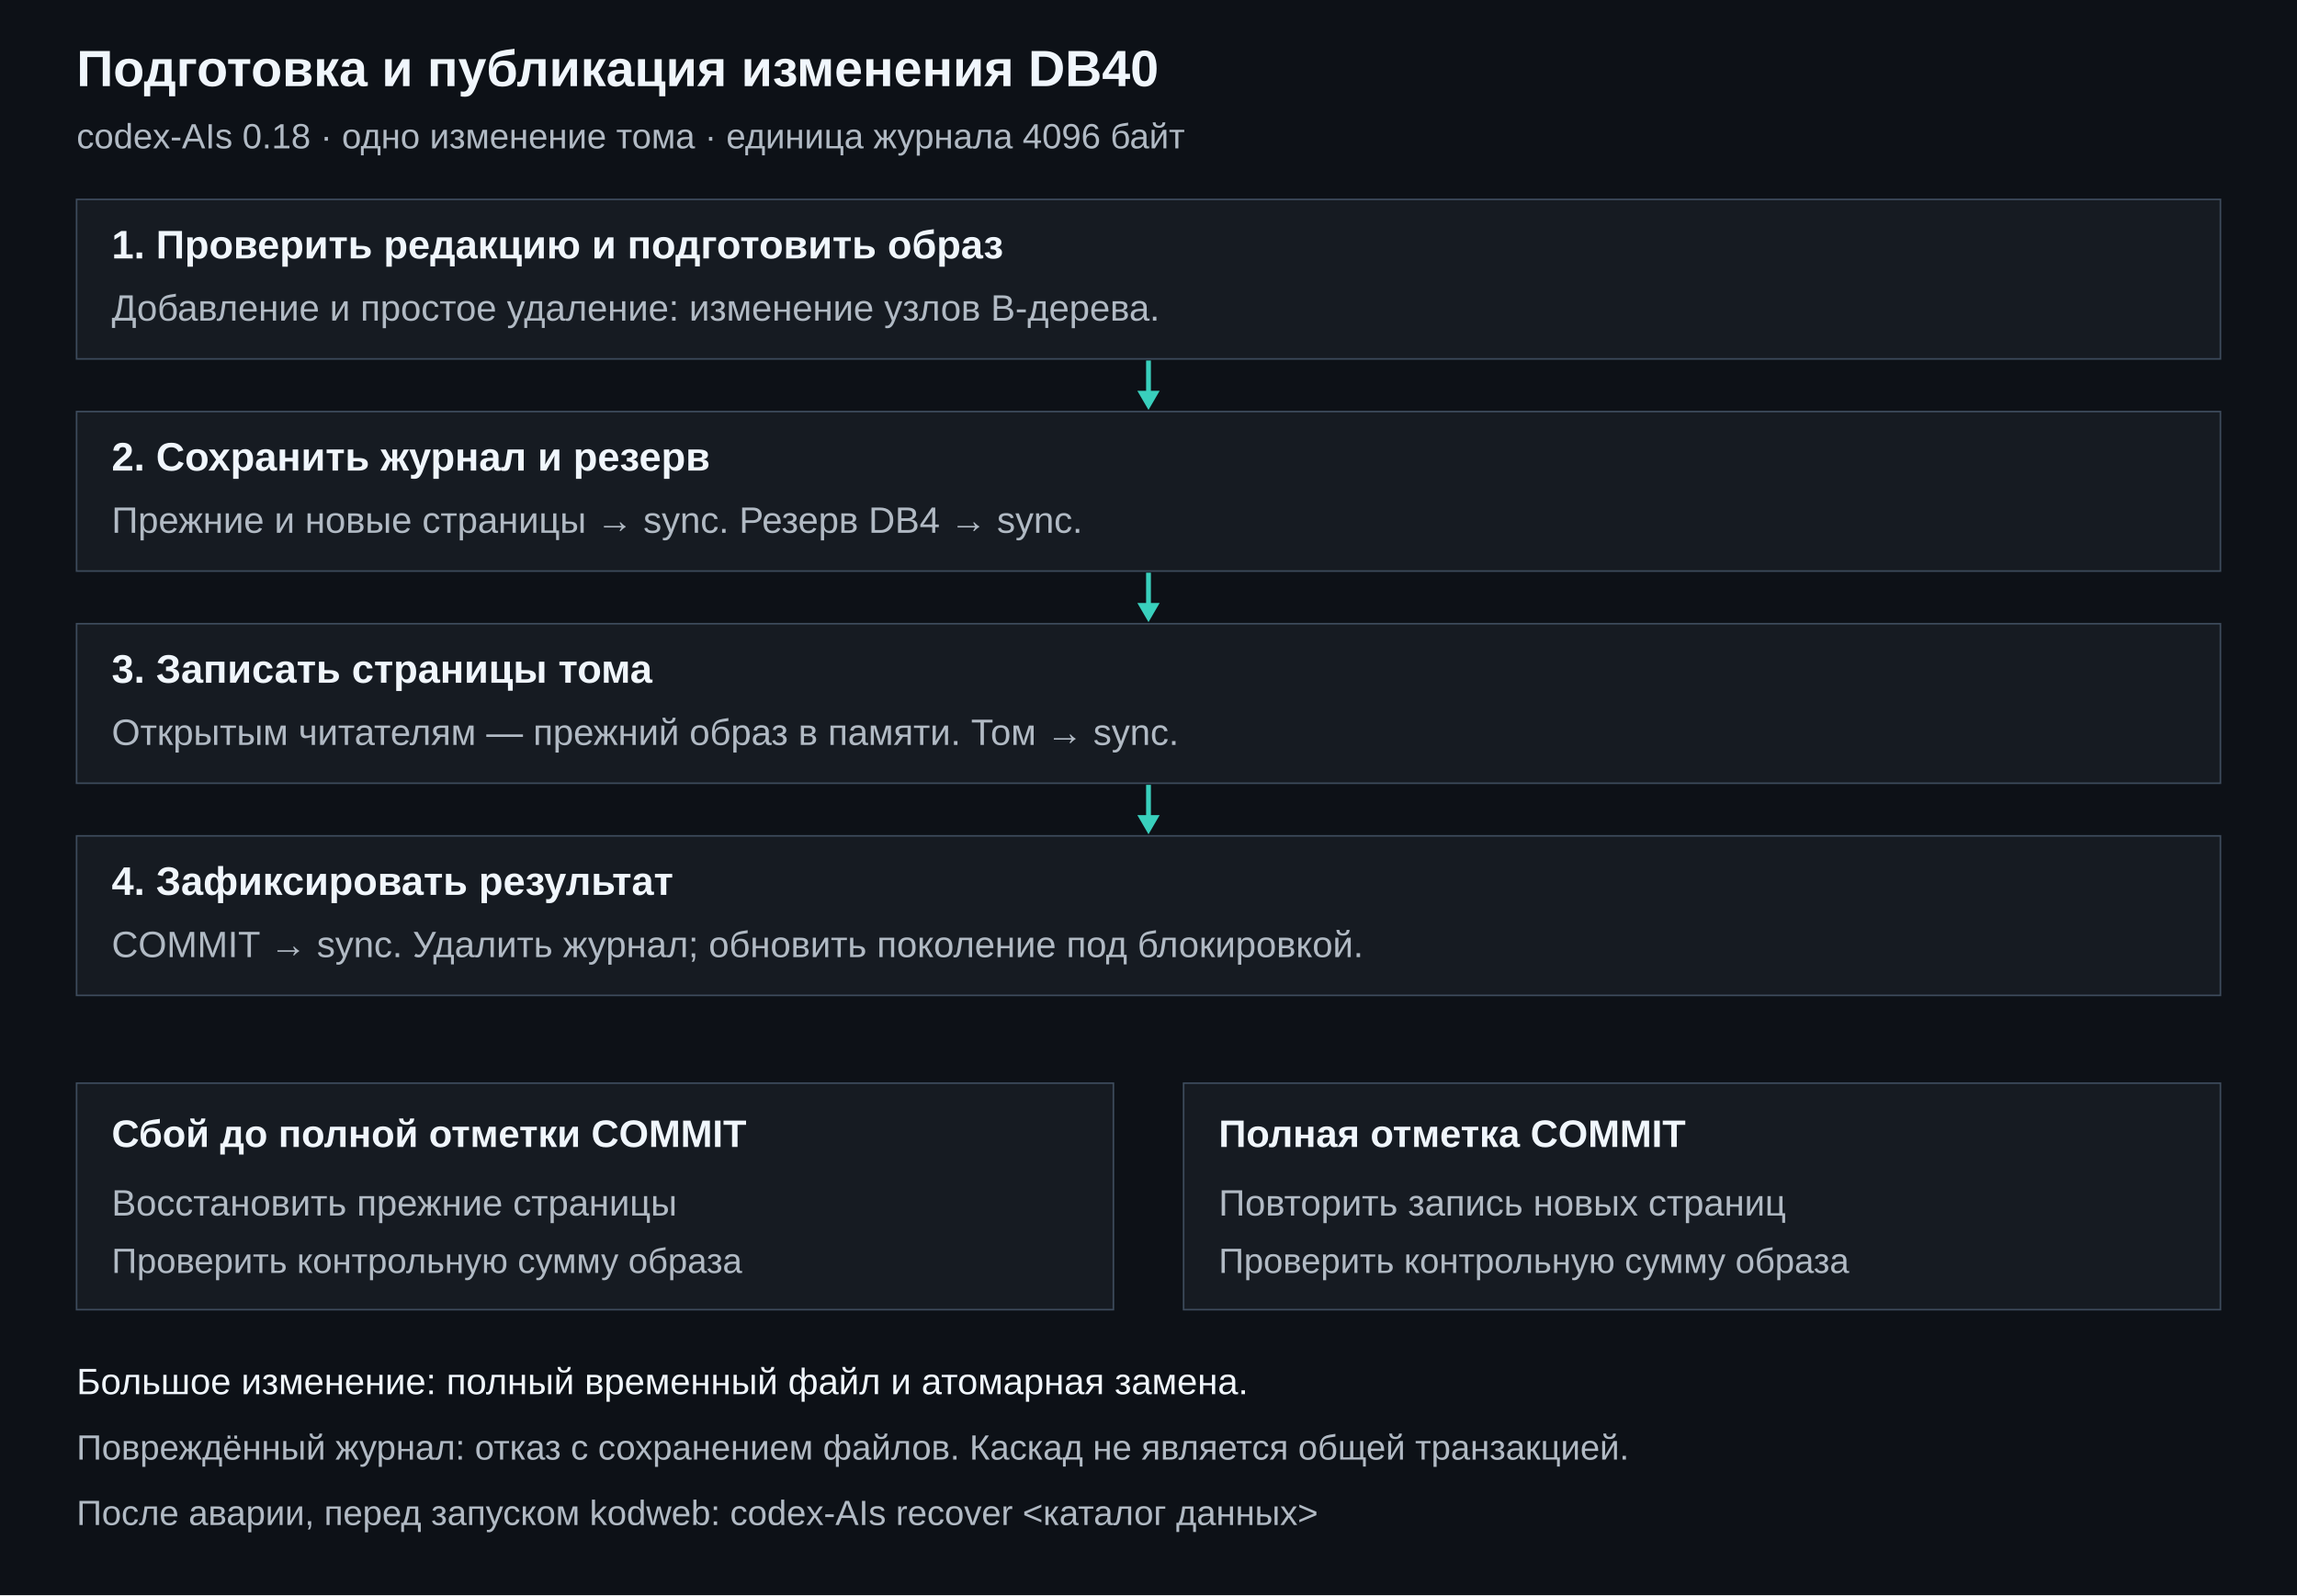
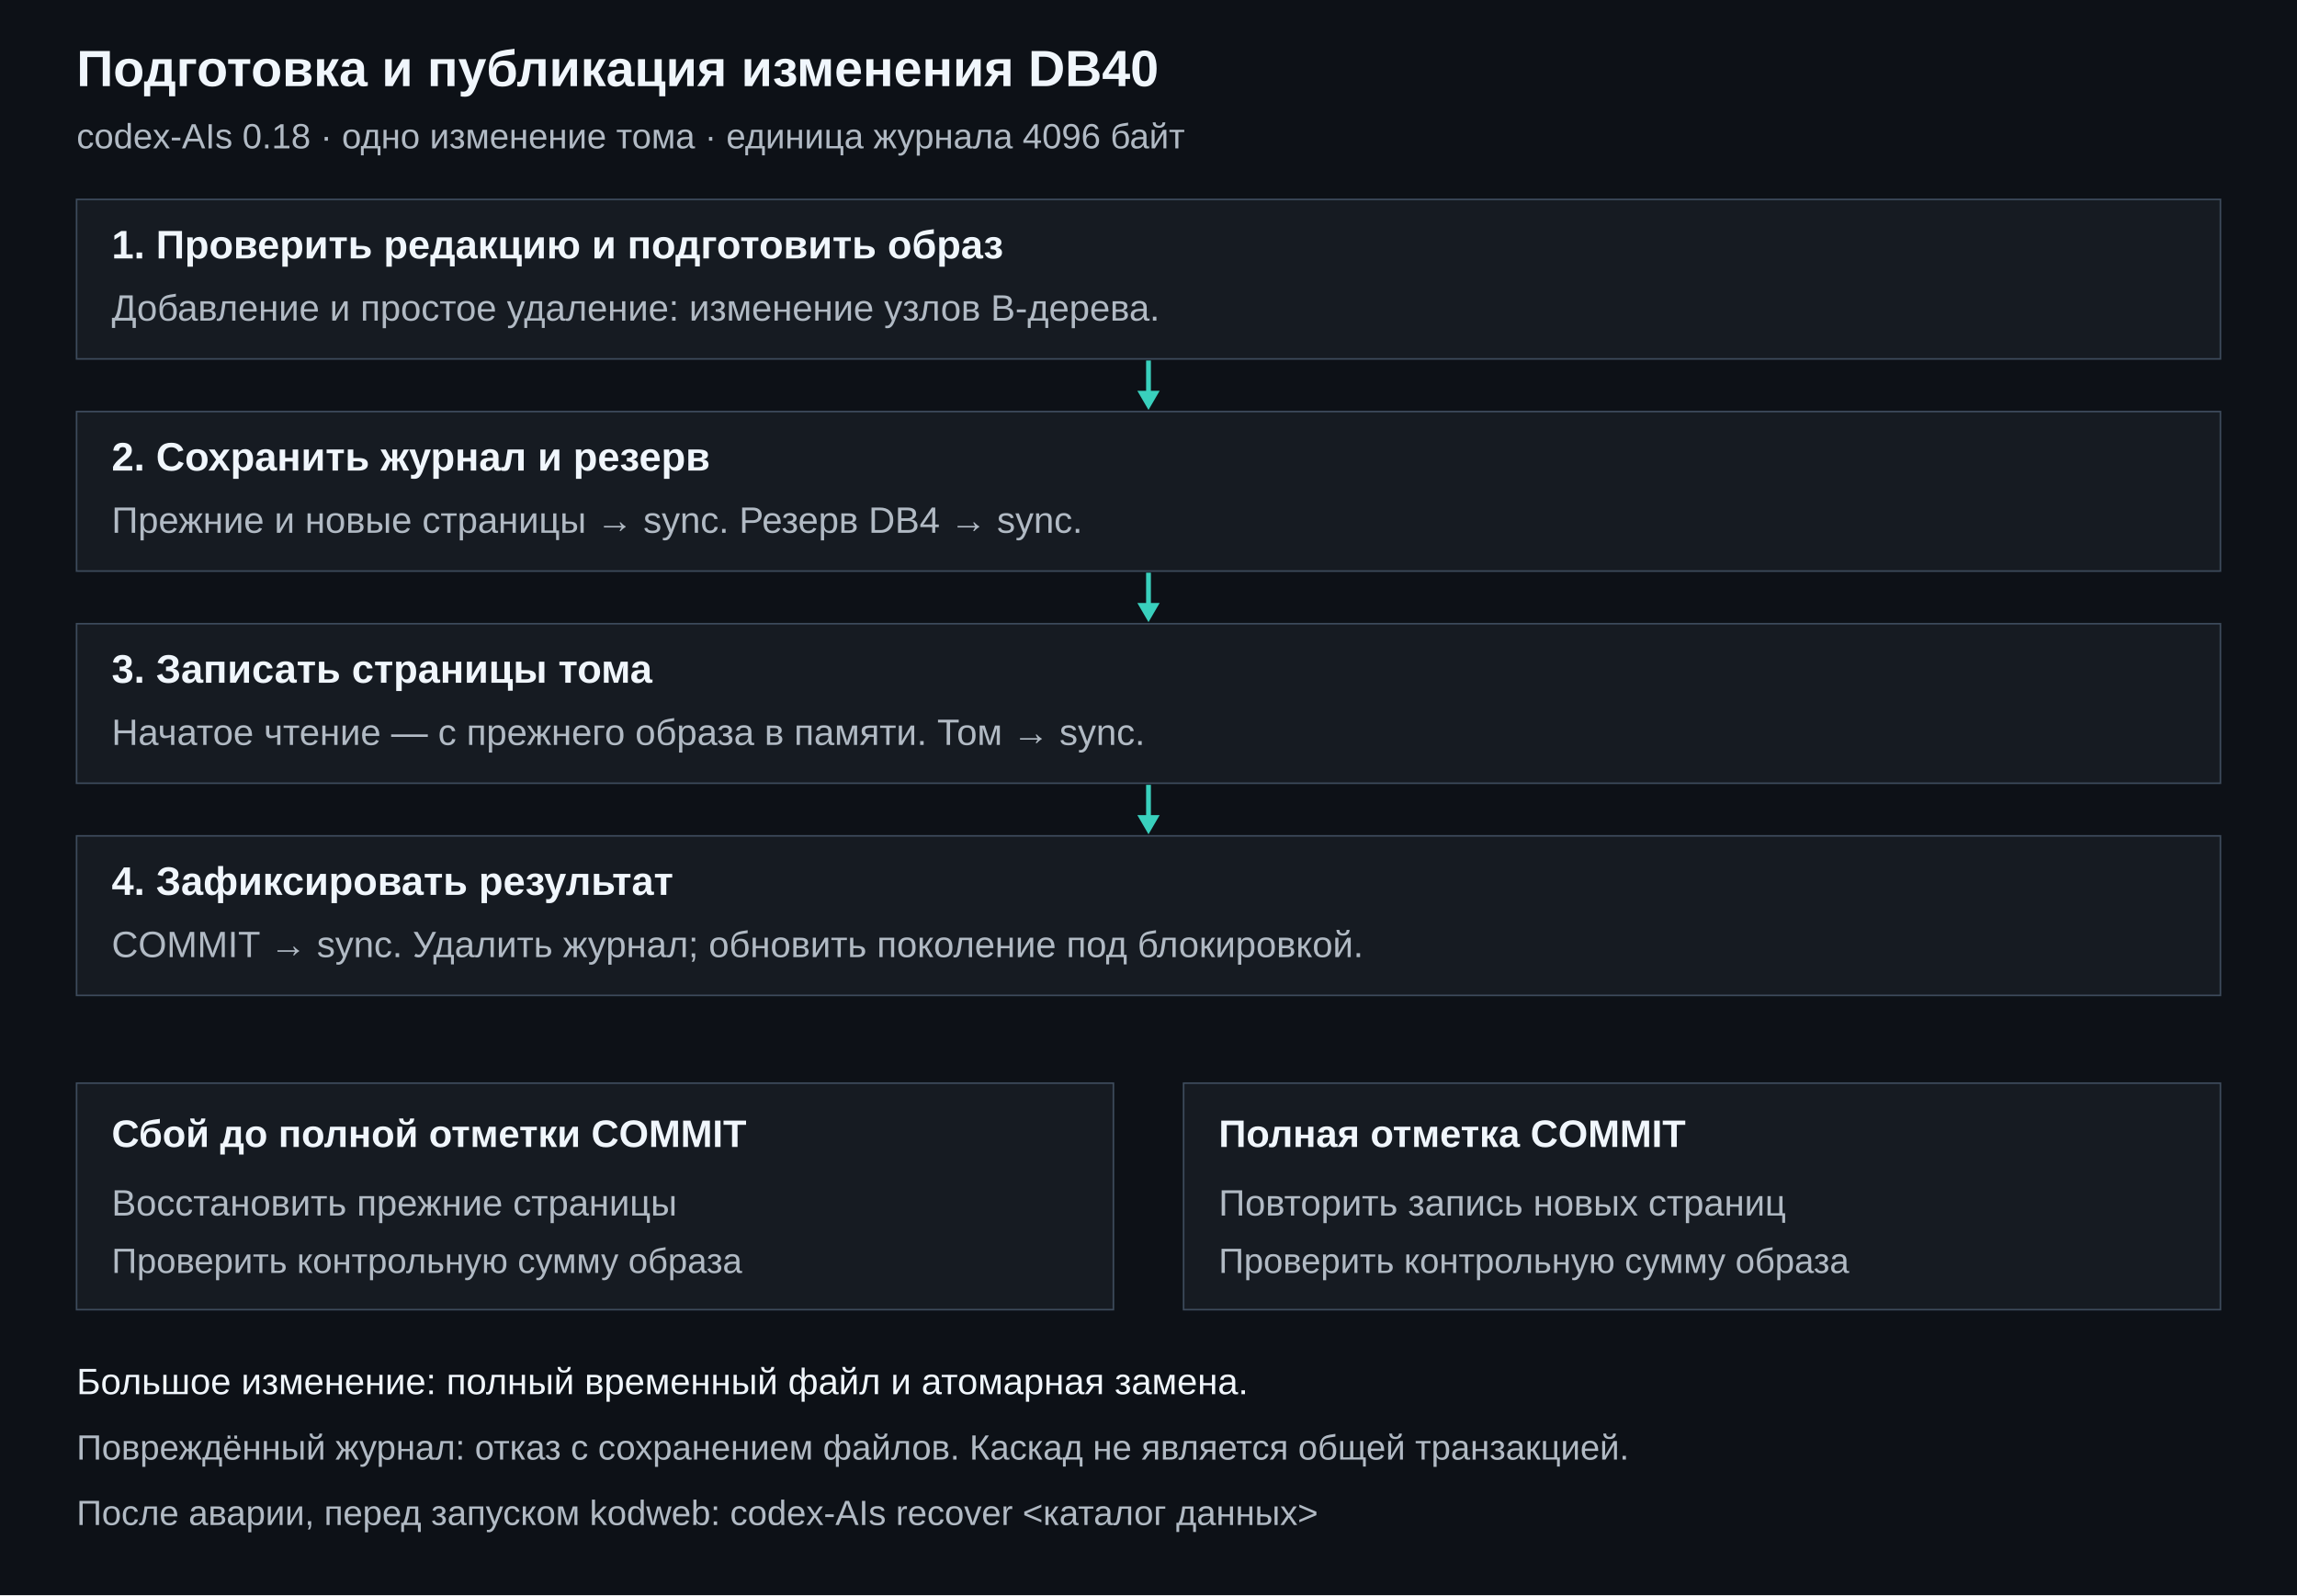
<svg xmlns="http://www.w3.org/2000/svg" width="1440" height="1000" viewBox="0 0 1440 1000" role="img">
  <rect x="0" y="0" width="1440" height="1000" fill="#0d1117" />
  <text x="48" y="54" fill="#f0f6fc" font-family="Arial,DejaVu Sans,sans-serif" font-size="32" font-weight="700">Подготовка и публикация изменения DB40</text>
  <text x="48" y="93" fill="#b1bac4" font-family="Arial,DejaVu Sans,sans-serif" font-size="22" font-weight="400">codex-AIs 0.18 · одно изменение тома · единица журнала 4096 байт</text>
  <rect x="48" y="125" width="1344" height="100" rx="0" fill="#161b22" stroke="#3d4b5c" />
  <text x="70" y="162" fill="#f0f6fc" font-family="Arial,DejaVu Sans,sans-serif" font-size="25" font-weight="700">1. Проверить редакцию и подготовить образ</text>
  <text x="70" y="201" fill="#b1bac4" font-family="Arial,DejaVu Sans,sans-serif" font-size="23" font-weight="400">Добавление и простое удаление: изменение узлов B-дерева.</text>
  <line x1="720" y1="226" x2="720" y2="247" stroke="#39d0bd" stroke-width="3" />
  <polygon points="713,245 727,245 720,257" fill="#39d0bd" />
  <rect x="48" y="258" width="1344" height="100" rx="0" fill="#161b22" stroke="#3d4b5c" />
  <text x="70" y="295" fill="#f0f6fc" font-family="Arial,DejaVu Sans,sans-serif" font-size="25" font-weight="700">2. Сохранить журнал и резерв</text>
  <text x="70" y="334" fill="#b1bac4" font-family="Arial,DejaVu Sans,sans-serif" font-size="23" font-weight="400">Прежние и новые страницы → sync. Резерв DB4 → sync.</text>
  <line x1="720" y1="359" x2="720" y2="380" stroke="#39d0bd" stroke-width="3" />
  <polygon points="713,378 727,378 720,390" fill="#39d0bd" />
  <rect x="48" y="391" width="1344" height="100" rx="0" fill="#161b22" stroke="#3d4b5c" />
  <text x="70" y="428" fill="#f0f6fc" font-family="Arial,DejaVu Sans,sans-serif" font-size="25" font-weight="700">3. Записать страницы тома</text>
-   <text x="70" y="467" fill="#b1bac4" font-family="Arial,DejaVu Sans,sans-serif" font-size="23" font-weight="400">Открытым читателям — прежний образ в памяти. Том → sync.</text>
+   <text x="70" y="467" fill="#b1bac4" font-family="Arial,DejaVu Sans,sans-serif" font-size="23" font-weight="400">Начатое чтение — с прежнего образа в памяти. Том → sync.</text>
  <line x1="720" y1="492" x2="720" y2="513" stroke="#39d0bd" stroke-width="3" />
  <polygon points="713,511 727,511 720,523" fill="#39d0bd" />
  <rect x="48" y="524" width="1344" height="100" rx="0" fill="#161b22" stroke="#3d4b5c" />
  <text x="70" y="561" fill="#f0f6fc" font-family="Arial,DejaVu Sans,sans-serif" font-size="25" font-weight="700">4. Зафиксировать результат</text>
  <text x="70" y="600" fill="#b1bac4" font-family="Arial,DejaVu Sans,sans-serif" font-size="23" font-weight="400">COMMIT → sync. Удалить журнал; обновить поколение под блокировкой.</text>
  <rect x="48" y="679" width="650" height="142" rx="0" fill="#161b22" stroke="#3d4b5c" />
  <rect x="742" y="679" width="650" height="142" rx="0" fill="#161b22" stroke="#3d4b5c" />
  <text x="70" y="719" fill="#f0f6fc" font-family="Arial,DejaVu Sans,sans-serif" font-size="24" font-weight="700">Сбой до полной отметки COMMIT</text>
  <text x="70" y="762" fill="#b1bac4" font-family="Arial,DejaVu Sans,sans-serif" font-size="23" font-weight="400">Восстановить прежние страницы</text>
  <text x="70" y="798" fill="#b1bac4" font-family="Arial,DejaVu Sans,sans-serif" font-size="22" font-weight="400">Проверить контрольную сумму образа</text>
  <text x="764" y="719" fill="#f0f6fc" font-family="Arial,DejaVu Sans,sans-serif" font-size="24" font-weight="700">Полная отметка COMMIT</text>
  <text x="764" y="762" fill="#b1bac4" font-family="Arial,DejaVu Sans,sans-serif" font-size="23" font-weight="400">Повторить запись новых страниц</text>
  <text x="764" y="798" fill="#b1bac4" font-family="Arial,DejaVu Sans,sans-serif" font-size="22" font-weight="400">Проверить контрольную сумму образа</text>
  <text x="48" y="874" fill="#f0f6fc" font-family="Arial,DejaVu Sans,sans-serif" font-size="23" font-weight="400">Большое изменение: полный временный файл и атомарная замена.</text>
  <text x="48" y="915" fill="#b1bac4" font-family="Arial,DejaVu Sans,sans-serif" font-size="22" font-weight="400">Повреждённый журнал: отказ с сохранением файлов. Каскад не является общей транзакцией.</text>
  <text x="48" y="956" fill="#b1bac4" font-family="Arial,DejaVu Sans,sans-serif" font-size="22" font-weight="400">После аварии, перед запуском kodweb: codex-AIs recover &lt;каталог данных&gt;</text>
</svg>
